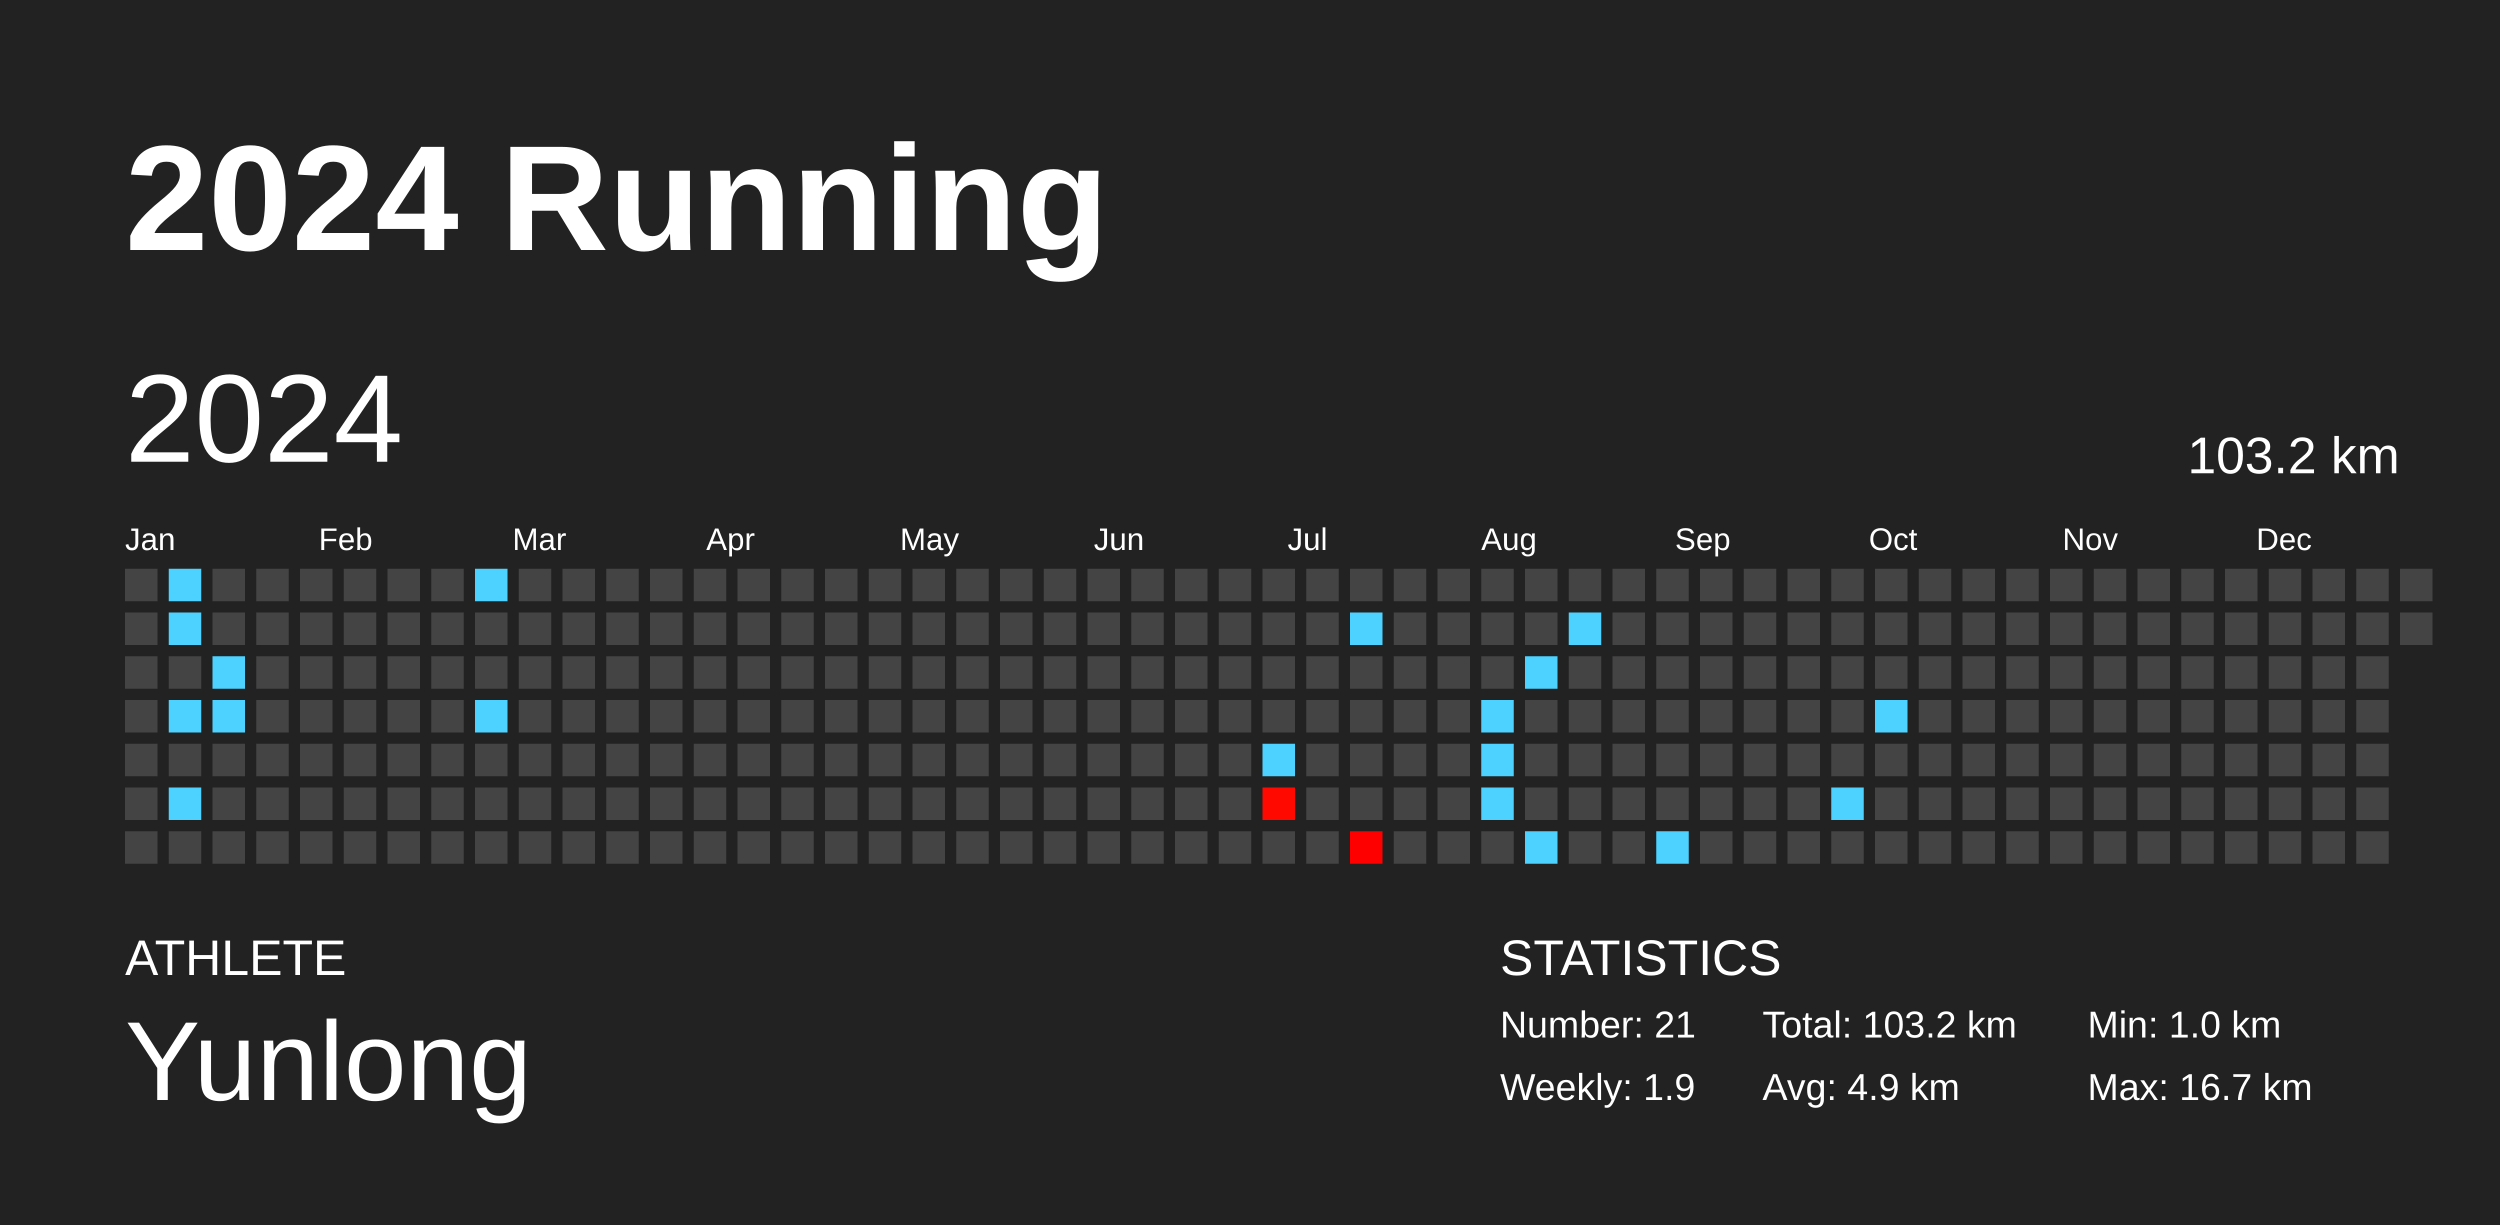
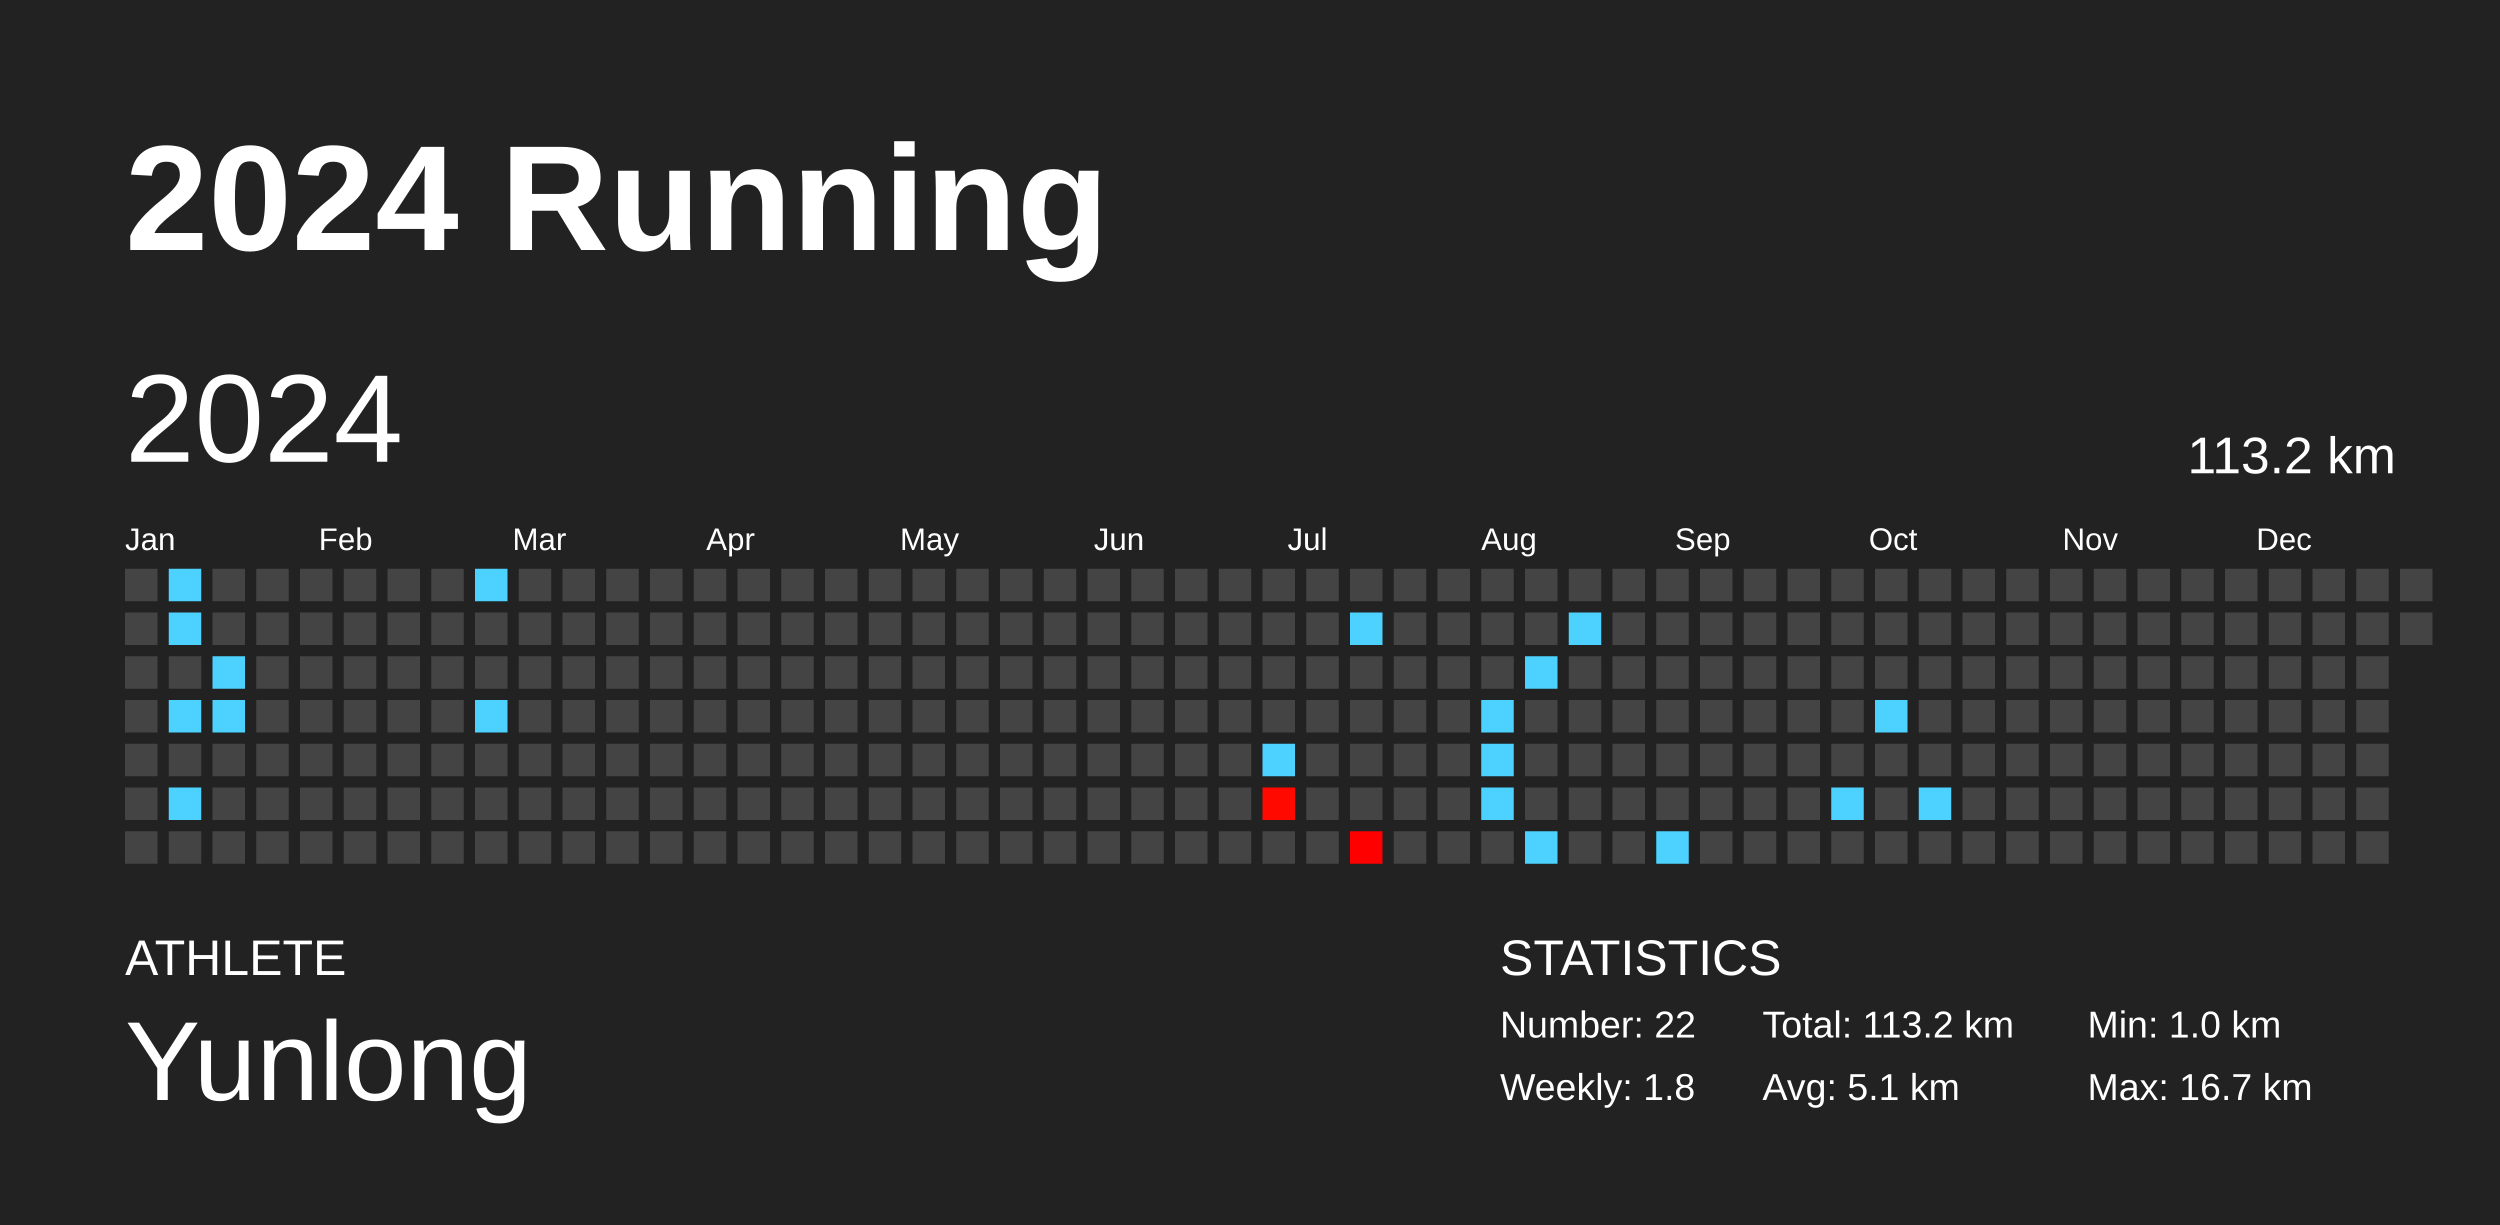
<svg xmlns="http://www.w3.org/2000/svg" baseProfile="full" height="98mm" version="1.1" viewBox="0,0,200,98" width="200mm">
  <defs />
  <rect fill="#222222" height="98" width="200" x="0" y="0" />
  <text fill="#FFFFFF" style="font-size:12px; font-family:Arial; font-weight:bold;" x="10" y="20">2024 Running</text>
  <text fill="#FFFFFF" style="font-size:4px; font-family:Arial" x="10" y="78">ATHLETE</text>
  <text fill="#FFFFFF" style="font-size:9px; font-family:Arial" x="10" y="88">Yunlong</text>
  <text fill="#FFFFFF" style="font-size:4px; font-family:Arial" x="120" y="78">STATISTICS</text>
-   <text fill="#FFFFFF" style="font-size:3px; font-family:Arial" x="120" y="83">Number: 21</text>
-   <text fill="#FFFFFF" style="font-size:3px; font-family:Arial" x="120" y="88">Weekly: 1.9</text>
-   <text fill="#FFFFFF" style="font-size:3px; font-family:Arial" x="141" y="83">Total: 103.2 km</text>
-   <text fill="#FFFFFF" style="font-size:3px; font-family:Arial" x="141" y="88">Avg: 4.9 km</text>
+   <text fill="#FFFFFF" style="font-size:3px; font-family:Arial" x="120" y="83">Number: 22</text>
+   <text fill="#FFFFFF" style="font-size:3px; font-family:Arial" x="120" y="88">Weekly: 1.8</text>
+   <text fill="#FFFFFF" style="font-size:3px; font-family:Arial" x="141" y="83">Total: 113.2 km</text>
+   <text fill="#FFFFFF" style="font-size:3px; font-family:Arial" x="141" y="88">Avg: 5.1 km</text>
  <text fill="#FFFFFF" style="font-size:3px; font-family:Arial" x="167" y="83">Min: 1.0 km</text>
  <text fill="#FFFFFF" style="font-size:3px; font-family:Arial" x="167" y="88">Max: 16.7 km</text>
  <text dominant-baseline="hanging" fill="#FFFFFF" style="font-size:10.0px; font-family:Arial;" x="10" y="30">2024</text>
-   <text dominant-baseline="hanging" fill="#FFFFFF" style="font-size:4.125px; font-family:Arial;" x="175" y="35">103.2 km</text>
+   <text dominant-baseline="hanging" fill="#FFFFFF" style="font-size:4.125px; font-family:Arial;" x="175" y="35">113.2 km</text>
  <text fill="#FFFFFF" style="font-size:2.5px; font-family:Arial" x="10.0" y="44">Jan</text>
  <text fill="#FFFFFF" style="font-size:2.5px; font-family:Arial" x="25.5" y="44">Feb</text>
  <text fill="#FFFFFF" style="font-size:2.5px; font-family:Arial" x="41.0" y="44">Mar</text>
  <text fill="#FFFFFF" style="font-size:2.5px; font-family:Arial" x="56.5" y="44">Apr</text>
  <text fill="#FFFFFF" style="font-size:2.5px; font-family:Arial" x="72.0" y="44">May</text>
  <text fill="#FFFFFF" style="font-size:2.5px; font-family:Arial" x="87.5" y="44">Jun</text>
  <text fill="#FFFFFF" style="font-size:2.5px; font-family:Arial" x="103.0" y="44">Jul</text>
  <text fill="#FFFFFF" style="font-size:2.5px; font-family:Arial" x="118.5" y="44">Aug</text>
  <text fill="#FFFFFF" style="font-size:2.5px; font-family:Arial" x="134.0" y="44">Sep</text>
  <text fill="#FFFFFF" style="font-size:2.5px; font-family:Arial" x="149.5" y="44">Oct</text>
  <text fill="#FFFFFF" style="font-size:2.5px; font-family:Arial" x="165.0" y="44">Nov</text>
  <text fill="#FFFFFF" style="font-size:2.5px; font-family:Arial" x="180.5" y="44">Dec</text>
  <rect fill="#444444" height="2.6" width="2.6" x="10.0" y="45.5" />
  <rect fill="#444444" height="2.6" width="2.6" x="10.0" y="49.0" />
  <rect fill="#444444" height="2.6" width="2.6" x="10.0" y="52.5" />
  <rect fill="#444444" height="2.6" width="2.6" x="10.0" y="56.0" />
  <rect fill="#444444" height="2.6" width="2.6" x="10.0" y="59.5" />
  <rect fill="#444444" height="2.6" width="2.6" x="10.0" y="63.0" />
  <rect fill="#444444" height="2.6" width="2.6" x="10.0" y="66.5" />
  <rect fill="#4dd2ff" height="2.6" width="2.6" x="13.5" y="45.5" />
  <rect fill="#4dd2ff" height="2.6" width="2.6" x="13.5" y="49.0" />
  <rect fill="#444444" height="2.6" width="2.6" x="13.5" y="52.5" />
  <rect fill="#4dd2ff" height="2.6" width="2.6" x="13.5" y="56.0" />
  <rect fill="#444444" height="2.6" width="2.6" x="13.5" y="59.5" />
  <rect fill="#4dd2ff" height="2.6" width="2.6" x="13.5" y="63.0" />
  <rect fill="#444444" height="2.6" width="2.6" x="13.5" y="66.5" />
  <rect fill="#444444" height="2.6" width="2.6" x="17.0" y="45.5" />
  <rect fill="#444444" height="2.6" width="2.6" x="17.0" y="49.0" />
  <rect fill="#4dd2ff" height="2.6" width="2.6" x="17.0" y="52.5" />
  <rect fill="#4dd2ff" height="2.6" width="2.6" x="17.0" y="56.0" />
  <rect fill="#444444" height="2.6" width="2.6" x="17.0" y="59.5" />
  <rect fill="#444444" height="2.6" width="2.6" x="17.0" y="63.0" />
  <rect fill="#444444" height="2.6" width="2.6" x="17.0" y="66.5" />
  <rect fill="#444444" height="2.6" width="2.6" x="20.5" y="45.5" />
  <rect fill="#444444" height="2.6" width="2.6" x="20.5" y="49.0" />
  <rect fill="#444444" height="2.6" width="2.6" x="20.5" y="52.5" />
  <rect fill="#444444" height="2.6" width="2.6" x="20.5" y="56.0" />
  <rect fill="#444444" height="2.6" width="2.6" x="20.5" y="59.5" />
  <rect fill="#444444" height="2.6" width="2.6" x="20.5" y="63.0" />
  <rect fill="#444444" height="2.6" width="2.6" x="20.5" y="66.5" />
  <rect fill="#444444" height="2.6" width="2.6" x="24.0" y="45.5" />
  <rect fill="#444444" height="2.6" width="2.6" x="24.0" y="49.0" />
  <rect fill="#444444" height="2.6" width="2.6" x="24.0" y="52.5" />
  <rect fill="#444444" height="2.6" width="2.6" x="24.0" y="56.0" />
  <rect fill="#444444" height="2.6" width="2.6" x="24.0" y="59.5" />
  <rect fill="#444444" height="2.6" width="2.6" x="24.0" y="63.0" />
  <rect fill="#444444" height="2.6" width="2.6" x="24.0" y="66.5" />
  <rect fill="#444444" height="2.6" width="2.6" x="27.5" y="45.5" />
  <rect fill="#444444" height="2.6" width="2.6" x="27.5" y="49.0" />
  <rect fill="#444444" height="2.6" width="2.6" x="27.5" y="52.5" />
  <rect fill="#444444" height="2.6" width="2.6" x="27.5" y="56.0" />
  <rect fill="#444444" height="2.6" width="2.6" x="27.5" y="59.5" />
  <rect fill="#444444" height="2.6" width="2.6" x="27.5" y="63.0" />
  <rect fill="#444444" height="2.6" width="2.6" x="27.5" y="66.5" />
  <rect fill="#444444" height="2.6" width="2.6" x="31.0" y="45.5" />
  <rect fill="#444444" height="2.6" width="2.6" x="31.0" y="49.0" />
  <rect fill="#444444" height="2.6" width="2.6" x="31.0" y="52.5" />
  <rect fill="#444444" height="2.6" width="2.6" x="31.0" y="56.0" />
  <rect fill="#444444" height="2.6" width="2.6" x="31.0" y="59.5" />
  <rect fill="#444444" height="2.6" width="2.6" x="31.0" y="63.0" />
  <rect fill="#444444" height="2.6" width="2.6" x="31.0" y="66.5" />
  <rect fill="#444444" height="2.6" width="2.6" x="34.5" y="45.5" />
  <rect fill="#444444" height="2.6" width="2.6" x="34.5" y="49.0" />
  <rect fill="#444444" height="2.6" width="2.6" x="34.5" y="52.5" />
  <rect fill="#444444" height="2.6" width="2.6" x="34.5" y="56.0" />
  <rect fill="#444444" height="2.6" width="2.6" x="34.5" y="59.5" />
  <rect fill="#444444" height="2.6" width="2.6" x="34.5" y="63.0" />
  <rect fill="#444444" height="2.6" width="2.6" x="34.5" y="66.5" />
  <rect fill="#4dd2ff" height="2.6" width="2.6" x="38.0" y="45.5" />
  <rect fill="#444444" height="2.6" width="2.6" x="38.0" y="49.0" />
  <rect fill="#444444" height="2.6" width="2.6" x="38.0" y="52.5" />
  <rect fill="#4dd2ff" height="2.6" width="2.6" x="38.0" y="56.0" />
  <rect fill="#444444" height="2.6" width="2.6" x="38.0" y="59.5" />
  <rect fill="#444444" height="2.6" width="2.6" x="38.0" y="63.0" />
  <rect fill="#444444" height="2.6" width="2.6" x="38.0" y="66.5" />
  <rect fill="#444444" height="2.6" width="2.6" x="41.5" y="45.5" />
  <rect fill="#444444" height="2.6" width="2.6" x="41.5" y="49.0" />
  <rect fill="#444444" height="2.6" width="2.6" x="41.5" y="52.5" />
  <rect fill="#444444" height="2.6" width="2.6" x="41.5" y="56.0" />
  <rect fill="#444444" height="2.6" width="2.6" x="41.5" y="59.5" />
  <rect fill="#444444" height="2.6" width="2.6" x="41.5" y="63.0" />
  <rect fill="#444444" height="2.6" width="2.6" x="41.5" y="66.5" />
  <rect fill="#444444" height="2.6" width="2.6" x="45.0" y="45.5" />
  <rect fill="#444444" height="2.6" width="2.6" x="45.0" y="49.0" />
  <rect fill="#444444" height="2.6" width="2.6" x="45.0" y="52.5" />
  <rect fill="#444444" height="2.6" width="2.6" x="45.0" y="56.0" />
  <rect fill="#444444" height="2.6" width="2.6" x="45.0" y="59.5" />
  <rect fill="#444444" height="2.6" width="2.6" x="45.0" y="63.0" />
  <rect fill="#444444" height="2.6" width="2.6" x="45.0" y="66.5" />
  <rect fill="#444444" height="2.6" width="2.6" x="48.5" y="45.5" />
  <rect fill="#444444" height="2.6" width="2.6" x="48.5" y="49.0" />
  <rect fill="#444444" height="2.6" width="2.6" x="48.5" y="52.5" />
  <rect fill="#444444" height="2.6" width="2.6" x="48.5" y="56.0" />
  <rect fill="#444444" height="2.6" width="2.6" x="48.5" y="59.5" />
  <rect fill="#444444" height="2.6" width="2.6" x="48.5" y="63.0" />
  <rect fill="#444444" height="2.6" width="2.6" x="48.5" y="66.5" />
  <rect fill="#444444" height="2.6" width="2.6" x="52.0" y="45.5" />
  <rect fill="#444444" height="2.6" width="2.6" x="52.0" y="49.0" />
  <rect fill="#444444" height="2.6" width="2.6" x="52.0" y="52.5" />
  <rect fill="#444444" height="2.6" width="2.6" x="52.0" y="56.0" />
  <rect fill="#444444" height="2.6" width="2.6" x="52.0" y="59.5" />
  <rect fill="#444444" height="2.6" width="2.6" x="52.0" y="63.0" />
  <rect fill="#444444" height="2.6" width="2.6" x="52.0" y="66.5" />
  <rect fill="#444444" height="2.6" width="2.6" x="55.5" y="45.5" />
  <rect fill="#444444" height="2.6" width="2.6" x="55.5" y="49.0" />
  <rect fill="#444444" height="2.6" width="2.6" x="55.5" y="52.5" />
  <rect fill="#444444" height="2.6" width="2.6" x="55.5" y="56.0" />
  <rect fill="#444444" height="2.6" width="2.6" x="55.5" y="59.5" />
  <rect fill="#444444" height="2.6" width="2.6" x="55.5" y="63.0" />
  <rect fill="#444444" height="2.6" width="2.6" x="55.5" y="66.5" />
  <rect fill="#444444" height="2.6" width="2.6" x="59.0" y="45.5" />
  <rect fill="#444444" height="2.6" width="2.6" x="59.0" y="49.0" />
  <rect fill="#444444" height="2.6" width="2.6" x="59.0" y="52.5" />
  <rect fill="#444444" height="2.6" width="2.6" x="59.0" y="56.0" />
  <rect fill="#444444" height="2.6" width="2.6" x="59.0" y="59.5" />
  <rect fill="#444444" height="2.6" width="2.6" x="59.0" y="63.0" />
  <rect fill="#444444" height="2.6" width="2.6" x="59.0" y="66.5" />
  <rect fill="#444444" height="2.6" width="2.6" x="62.5" y="45.5" />
  <rect fill="#444444" height="2.6" width="2.6" x="62.5" y="49.0" />
  <rect fill="#444444" height="2.6" width="2.6" x="62.5" y="52.5" />
  <rect fill="#444444" height="2.6" width="2.6" x="62.5" y="56.0" />
  <rect fill="#444444" height="2.6" width="2.6" x="62.5" y="59.5" />
  <rect fill="#444444" height="2.6" width="2.6" x="62.5" y="63.0" />
  <rect fill="#444444" height="2.6" width="2.6" x="62.5" y="66.5" />
  <rect fill="#444444" height="2.6" width="2.6" x="66.0" y="45.5" />
  <rect fill="#444444" height="2.6" width="2.6" x="66.0" y="49.0" />
  <rect fill="#444444" height="2.6" width="2.6" x="66.0" y="52.5" />
  <rect fill="#444444" height="2.6" width="2.6" x="66.0" y="56.0" />
  <rect fill="#444444" height="2.6" width="2.6" x="66.0" y="59.5" />
  <rect fill="#444444" height="2.6" width="2.6" x="66.0" y="63.0" />
  <rect fill="#444444" height="2.6" width="2.6" x="66.0" y="66.5" />
  <rect fill="#444444" height="2.6" width="2.6" x="69.5" y="45.5" />
  <rect fill="#444444" height="2.6" width="2.6" x="69.5" y="49.0" />
  <rect fill="#444444" height="2.6" width="2.6" x="69.5" y="52.5" />
  <rect fill="#444444" height="2.6" width="2.6" x="69.5" y="56.0" />
  <rect fill="#444444" height="2.6" width="2.6" x="69.5" y="59.5" />
  <rect fill="#444444" height="2.6" width="2.6" x="69.5" y="63.0" />
  <rect fill="#444444" height="2.6" width="2.6" x="69.5" y="66.5" />
  <rect fill="#444444" height="2.6" width="2.6" x="73.0" y="45.5" />
  <rect fill="#444444" height="2.6" width="2.6" x="73.0" y="49.0" />
  <rect fill="#444444" height="2.6" width="2.6" x="73.0" y="52.5" />
  <rect fill="#444444" height="2.6" width="2.6" x="73.0" y="56.0" />
  <rect fill="#444444" height="2.6" width="2.6" x="73.0" y="59.5" />
  <rect fill="#444444" height="2.6" width="2.6" x="73.0" y="63.0" />
  <rect fill="#444444" height="2.6" width="2.6" x="73.0" y="66.5" />
  <rect fill="#444444" height="2.6" width="2.6" x="76.5" y="45.5" />
  <rect fill="#444444" height="2.6" width="2.6" x="76.5" y="49.0" />
  <rect fill="#444444" height="2.6" width="2.6" x="76.5" y="52.5" />
  <rect fill="#444444" height="2.6" width="2.6" x="76.5" y="56.0" />
  <rect fill="#444444" height="2.6" width="2.6" x="76.5" y="59.5" />
  <rect fill="#444444" height="2.6" width="2.6" x="76.5" y="63.0" />
  <rect fill="#444444" height="2.6" width="2.6" x="76.5" y="66.5" />
  <rect fill="#444444" height="2.6" width="2.6" x="80.0" y="45.5" />
  <rect fill="#444444" height="2.6" width="2.6" x="80.0" y="49.0" />
  <rect fill="#444444" height="2.6" width="2.6" x="80.0" y="52.5" />
  <rect fill="#444444" height="2.6" width="2.6" x="80.0" y="56.0" />
  <rect fill="#444444" height="2.6" width="2.6" x="80.0" y="59.5" />
  <rect fill="#444444" height="2.6" width="2.6" x="80.0" y="63.0" />
  <rect fill="#444444" height="2.6" width="2.6" x="80.0" y="66.5" />
  <rect fill="#444444" height="2.6" width="2.6" x="83.5" y="45.5" />
  <rect fill="#444444" height="2.6" width="2.6" x="83.5" y="49.0" />
  <rect fill="#444444" height="2.6" width="2.6" x="83.5" y="52.5" />
  <rect fill="#444444" height="2.6" width="2.6" x="83.5" y="56.0" />
  <rect fill="#444444" height="2.6" width="2.6" x="83.5" y="59.5" />
  <rect fill="#444444" height="2.6" width="2.6" x="83.5" y="63.0" />
  <rect fill="#444444" height="2.6" width="2.6" x="83.5" y="66.5" />
  <rect fill="#444444" height="2.6" width="2.6" x="87.0" y="45.5" />
  <rect fill="#444444" height="2.6" width="2.6" x="87.0" y="49.0" />
  <rect fill="#444444" height="2.6" width="2.6" x="87.0" y="52.5" />
  <rect fill="#444444" height="2.6" width="2.6" x="87.0" y="56.0" />
  <rect fill="#444444" height="2.6" width="2.6" x="87.0" y="59.5" />
  <rect fill="#444444" height="2.6" width="2.6" x="87.0" y="63.0" />
  <rect fill="#444444" height="2.6" width="2.6" x="87.0" y="66.5" />
  <rect fill="#444444" height="2.6" width="2.6" x="90.5" y="45.5" />
  <rect fill="#444444" height="2.6" width="2.6" x="90.5" y="49.0" />
  <rect fill="#444444" height="2.6" width="2.6" x="90.5" y="52.5" />
  <rect fill="#444444" height="2.6" width="2.6" x="90.5" y="56.0" />
  <rect fill="#444444" height="2.6" width="2.6" x="90.5" y="59.5" />
  <rect fill="#444444" height="2.6" width="2.6" x="90.5" y="63.0" />
  <rect fill="#444444" height="2.6" width="2.6" x="90.5" y="66.5" />
  <rect fill="#444444" height="2.6" width="2.6" x="94.0" y="45.5" />
  <rect fill="#444444" height="2.6" width="2.6" x="94.0" y="49.0" />
  <rect fill="#444444" height="2.6" width="2.6" x="94.0" y="52.5" />
  <rect fill="#444444" height="2.6" width="2.6" x="94.0" y="56.0" />
  <rect fill="#444444" height="2.6" width="2.6" x="94.0" y="59.5" />
  <rect fill="#444444" height="2.6" width="2.6" x="94.0" y="63.0" />
  <rect fill="#444444" height="2.6" width="2.6" x="94.0" y="66.5" />
  <rect fill="#444444" height="2.6" width="2.6" x="97.5" y="45.5" />
  <rect fill="#444444" height="2.6" width="2.6" x="97.5" y="49.0" />
  <rect fill="#444444" height="2.6" width="2.6" x="97.5" y="52.5" />
  <rect fill="#444444" height="2.6" width="2.6" x="97.5" y="56.0" />
  <rect fill="#444444" height="2.6" width="2.6" x="97.5" y="59.5" />
  <rect fill="#444444" height="2.6" width="2.6" x="97.5" y="63.0" />
  <rect fill="#444444" height="2.6" width="2.6" x="97.5" y="66.5" />
  <rect fill="#444444" height="2.6" width="2.6" x="101.0" y="45.5" />
  <rect fill="#444444" height="2.6" width="2.6" x="101.0" y="49.0" />
  <rect fill="#444444" height="2.6" width="2.6" x="101.0" y="52.5" />
  <rect fill="#444444" height="2.6" width="2.6" x="101.0" y="56.0" />
  <rect fill="#4dd2ff" height="2.6" width="2.6" x="101.0" y="59.5" />
  <rect fill="#ff0900" height="2.6" width="2.6" x="101.0" y="63.0" />
  <rect fill="#444444" height="2.6" width="2.6" x="101.0" y="66.5" />
  <rect fill="#444444" height="2.6" width="2.6" x="104.5" y="45.5" />
  <rect fill="#444444" height="2.6" width="2.6" x="104.5" y="49.0" />
  <rect fill="#444444" height="2.6" width="2.6" x="104.5" y="52.5" />
  <rect fill="#444444" height="2.6" width="2.6" x="104.5" y="56.0" />
  <rect fill="#444444" height="2.6" width="2.6" x="104.5" y="59.5" />
  <rect fill="#444444" height="2.6" width="2.6" x="104.5" y="63.0" />
  <rect fill="#444444" height="2.6" width="2.6" x="104.5" y="66.5" />
  <rect fill="#444444" height="2.6" width="2.6" x="108.0" y="45.5" />
  <rect fill="#4dd2ff" height="2.6" width="2.6" x="108.0" y="49.0" />
  <rect fill="#444444" height="2.6" width="2.6" x="108.0" y="52.5" />
  <rect fill="#444444" height="2.6" width="2.6" x="108.0" y="56.0" />
  <rect fill="#444444" height="2.6" width="2.6" x="108.0" y="59.5" />
  <rect fill="#444444" height="2.6" width="2.6" x="108.0" y="63.0" />
  <rect fill="#ff0000" height="2.6" width="2.6" x="108.0" y="66.5" />
  <rect fill="#444444" height="2.6" width="2.6" x="111.5" y="45.5" />
  <rect fill="#444444" height="2.6" width="2.6" x="111.5" y="49.0" />
  <rect fill="#444444" height="2.6" width="2.6" x="111.5" y="52.5" />
  <rect fill="#444444" height="2.6" width="2.6" x="111.5" y="56.0" />
  <rect fill="#444444" height="2.6" width="2.6" x="111.5" y="59.5" />
  <rect fill="#444444" height="2.6" width="2.6" x="111.5" y="63.0" />
  <rect fill="#444444" height="2.6" width="2.6" x="111.5" y="66.5" />
  <rect fill="#444444" height="2.6" width="2.6" x="115.0" y="45.5" />
  <rect fill="#444444" height="2.6" width="2.6" x="115.0" y="49.0" />
  <rect fill="#444444" height="2.6" width="2.6" x="115.0" y="52.5" />
  <rect fill="#444444" height="2.6" width="2.6" x="115.0" y="56.0" />
  <rect fill="#444444" height="2.6" width="2.6" x="115.0" y="59.5" />
  <rect fill="#444444" height="2.6" width="2.6" x="115.0" y="63.0" />
  <rect fill="#444444" height="2.6" width="2.6" x="115.0" y="66.5" />
  <rect fill="#444444" height="2.6" width="2.6" x="118.5" y="45.5" />
  <rect fill="#444444" height="2.6" width="2.6" x="118.5" y="49.0" />
  <rect fill="#444444" height="2.6" width="2.6" x="118.5" y="52.5" />
  <rect fill="#4dd2ff" height="2.6" width="2.6" x="118.5" y="56.0" />
  <rect fill="#4dd2ff" height="2.6" width="2.6" x="118.5" y="59.5" />
  <rect fill="#4dd2ff" height="2.6" width="2.6" x="118.5" y="63.0" />
  <rect fill="#444444" height="2.6" width="2.6" x="118.5" y="66.5" />
  <rect fill="#444444" height="2.6" width="2.6" x="122.0" y="45.5" />
  <rect fill="#444444" height="2.6" width="2.6" x="122.0" y="49.0" />
  <rect fill="#4dd2ff" height="2.6" width="2.6" x="122.0" y="52.5" />
  <rect fill="#444444" height="2.6" width="2.6" x="122.0" y="56.0" />
  <rect fill="#444444" height="2.6" width="2.6" x="122.0" y="59.5" />
  <rect fill="#444444" height="2.6" width="2.6" x="122.0" y="63.0" />
  <rect fill="#4dd2ff" height="2.6" width="2.6" x="122.0" y="66.5" />
  <rect fill="#444444" height="2.6" width="2.6" x="125.5" y="45.5" />
  <rect fill="#4dd2ff" height="2.6" width="2.6" x="125.5" y="49.0" />
  <rect fill="#444444" height="2.6" width="2.6" x="125.5" y="52.5" />
  <rect fill="#444444" height="2.6" width="2.6" x="125.5" y="56.0" />
  <rect fill="#444444" height="2.6" width="2.6" x="125.5" y="59.5" />
  <rect fill="#444444" height="2.6" width="2.6" x="125.5" y="63.0" />
  <rect fill="#444444" height="2.6" width="2.6" x="125.5" y="66.5" />
  <rect fill="#444444" height="2.6" width="2.6" x="129.0" y="45.5" />
  <rect fill="#444444" height="2.6" width="2.6" x="129.0" y="49.0" />
  <rect fill="#444444" height="2.6" width="2.6" x="129.0" y="52.5" />
  <rect fill="#444444" height="2.6" width="2.6" x="129.0" y="56.0" />
  <rect fill="#444444" height="2.6" width="2.6" x="129.0" y="59.5" />
  <rect fill="#444444" height="2.6" width="2.6" x="129.0" y="63.0" />
  <rect fill="#444444" height="2.6" width="2.6" x="129.0" y="66.5" />
  <rect fill="#444444" height="2.6" width="2.6" x="132.5" y="45.5" />
  <rect fill="#444444" height="2.6" width="2.6" x="132.5" y="49.0" />
  <rect fill="#444444" height="2.6" width="2.6" x="132.5" y="52.5" />
  <rect fill="#444444" height="2.6" width="2.6" x="132.5" y="56.0" />
  <rect fill="#444444" height="2.6" width="2.6" x="132.5" y="59.5" />
  <rect fill="#444444" height="2.6" width="2.6" x="132.5" y="63.0" />
  <rect fill="#4dd2ff" height="2.6" width="2.6" x="132.5" y="66.5" />
  <rect fill="#444444" height="2.6" width="2.6" x="136.0" y="45.5" />
  <rect fill="#444444" height="2.6" width="2.6" x="136.0" y="49.0" />
  <rect fill="#444444" height="2.6" width="2.6" x="136.0" y="52.5" />
  <rect fill="#444444" height="2.6" width="2.6" x="136.0" y="56.0" />
  <rect fill="#444444" height="2.6" width="2.6" x="136.0" y="59.5" />
  <rect fill="#444444" height="2.6" width="2.6" x="136.0" y="63.0" />
  <rect fill="#444444" height="2.6" width="2.6" x="136.0" y="66.5" />
  <rect fill="#444444" height="2.6" width="2.6" x="139.5" y="45.5" />
  <rect fill="#444444" height="2.6" width="2.6" x="139.5" y="49.0" />
  <rect fill="#444444" height="2.6" width="2.6" x="139.5" y="52.5" />
  <rect fill="#444444" height="2.6" width="2.6" x="139.5" y="56.0" />
  <rect fill="#444444" height="2.6" width="2.6" x="139.5" y="59.5" />
  <rect fill="#444444" height="2.6" width="2.6" x="139.5" y="63.0" />
  <rect fill="#444444" height="2.6" width="2.6" x="139.5" y="66.5" />
  <rect fill="#444444" height="2.6" width="2.6" x="143.0" y="45.5" />
  <rect fill="#444444" height="2.6" width="2.6" x="143.0" y="49.0" />
  <rect fill="#444444" height="2.6" width="2.6" x="143.0" y="52.5" />
  <rect fill="#444444" height="2.6" width="2.6" x="143.0" y="56.0" />
  <rect fill="#444444" height="2.6" width="2.6" x="143.0" y="59.5" />
  <rect fill="#444444" height="2.6" width="2.6" x="143.0" y="63.0" />
  <rect fill="#444444" height="2.6" width="2.6" x="143.0" y="66.5" />
  <rect fill="#444444" height="2.6" width="2.6" x="146.5" y="45.5" />
  <rect fill="#444444" height="2.6" width="2.6" x="146.5" y="49.0" />
  <rect fill="#444444" height="2.6" width="2.6" x="146.5" y="52.5" />
  <rect fill="#444444" height="2.6" width="2.6" x="146.5" y="56.0" />
  <rect fill="#444444" height="2.6" width="2.6" x="146.5" y="59.5" />
  <rect fill="#4dd2ff" height="2.6" width="2.6" x="146.5" y="63.0" />
  <rect fill="#444444" height="2.6" width="2.6" x="146.5" y="66.5" />
  <rect fill="#444444" height="2.6" width="2.6" x="150.0" y="45.5" />
  <rect fill="#444444" height="2.6" width="2.6" x="150.0" y="49.0" />
  <rect fill="#444444" height="2.6" width="2.6" x="150.0" y="52.5" />
  <rect fill="#4dd2ff" height="2.6" width="2.6" x="150.0" y="56.0" />
  <rect fill="#444444" height="2.6" width="2.6" x="150.0" y="59.5" />
  <rect fill="#444444" height="2.6" width="2.6" x="150.0" y="63.0" />
  <rect fill="#444444" height="2.6" width="2.6" x="150.0" y="66.5" />
  <rect fill="#444444" height="2.6" width="2.6" x="153.5" y="45.5" />
  <rect fill="#444444" height="2.6" width="2.6" x="153.5" y="49.0" />
  <rect fill="#444444" height="2.6" width="2.6" x="153.5" y="52.5" />
  <rect fill="#444444" height="2.6" width="2.6" x="153.5" y="56.0" />
  <rect fill="#444444" height="2.6" width="2.6" x="153.5" y="59.5" />
-   <rect fill="#444444" height="2.6" width="2.6" x="153.5" y="63.0" />
+   <rect fill="#4dd2ff" height="2.6" width="2.6" x="153.5" y="63.0" />
  <rect fill="#444444" height="2.6" width="2.6" x="153.5" y="66.5" />
  <rect fill="#444444" height="2.6" width="2.6" x="157.0" y="45.5" />
  <rect fill="#444444" height="2.6" width="2.6" x="157.0" y="49.0" />
  <rect fill="#444444" height="2.6" width="2.6" x="157.0" y="52.5" />
  <rect fill="#444444" height="2.6" width="2.6" x="157.0" y="56.0" />
  <rect fill="#444444" height="2.6" width="2.6" x="157.0" y="59.5" />
  <rect fill="#444444" height="2.6" width="2.6" x="157.0" y="63.0" />
  <rect fill="#444444" height="2.6" width="2.6" x="157.0" y="66.5" />
  <rect fill="#444444" height="2.6" width="2.6" x="160.5" y="45.5" />
  <rect fill="#444444" height="2.6" width="2.6" x="160.5" y="49.0" />
  <rect fill="#444444" height="2.6" width="2.6" x="160.5" y="52.5" />
  <rect fill="#444444" height="2.6" width="2.6" x="160.5" y="56.0" />
  <rect fill="#444444" height="2.6" width="2.6" x="160.5" y="59.5" />
  <rect fill="#444444" height="2.6" width="2.6" x="160.5" y="63.0" />
  <rect fill="#444444" height="2.6" width="2.6" x="160.5" y="66.5" />
  <rect fill="#444444" height="2.6" width="2.6" x="164.0" y="45.5" />
  <rect fill="#444444" height="2.6" width="2.6" x="164.0" y="49.0" />
  <rect fill="#444444" height="2.6" width="2.6" x="164.0" y="52.5" />
  <rect fill="#444444" height="2.6" width="2.6" x="164.0" y="56.0" />
  <rect fill="#444444" height="2.6" width="2.6" x="164.0" y="59.5" />
  <rect fill="#444444" height="2.6" width="2.6" x="164.0" y="63.0" />
  <rect fill="#444444" height="2.6" width="2.6" x="164.0" y="66.5" />
  <rect fill="#444444" height="2.6" width="2.6" x="167.5" y="45.5" />
  <rect fill="#444444" height="2.6" width="2.6" x="167.5" y="49.0" />
  <rect fill="#444444" height="2.6" width="2.6" x="167.5" y="52.5" />
  <rect fill="#444444" height="2.6" width="2.6" x="167.5" y="56.0" />
  <rect fill="#444444" height="2.6" width="2.6" x="167.5" y="59.5" />
  <rect fill="#444444" height="2.6" width="2.6" x="167.5" y="63.0" />
  <rect fill="#444444" height="2.6" width="2.6" x="167.5" y="66.5" />
  <rect fill="#444444" height="2.6" width="2.6" x="171.0" y="45.5" />
  <rect fill="#444444" height="2.6" width="2.6" x="171.0" y="49.0" />
  <rect fill="#444444" height="2.6" width="2.6" x="171.0" y="52.5" />
  <rect fill="#444444" height="2.6" width="2.6" x="171.0" y="56.0" />
  <rect fill="#444444" height="2.6" width="2.6" x="171.0" y="59.5" />
  <rect fill="#444444" height="2.6" width="2.6" x="171.0" y="63.0" />
  <rect fill="#444444" height="2.6" width="2.6" x="171.0" y="66.5" />
  <rect fill="#444444" height="2.6" width="2.6" x="174.5" y="45.5" />
  <rect fill="#444444" height="2.6" width="2.6" x="174.5" y="49.0" />
  <rect fill="#444444" height="2.6" width="2.6" x="174.5" y="52.5" />
  <rect fill="#444444" height="2.6" width="2.6" x="174.5" y="56.0" />
  <rect fill="#444444" height="2.6" width="2.6" x="174.5" y="59.5" />
  <rect fill="#444444" height="2.6" width="2.6" x="174.5" y="63.0" />
  <rect fill="#444444" height="2.6" width="2.6" x="174.5" y="66.5" />
  <rect fill="#444444" height="2.6" width="2.6" x="178.0" y="45.5" />
  <rect fill="#444444" height="2.6" width="2.6" x="178.0" y="49.0" />
  <rect fill="#444444" height="2.6" width="2.6" x="178.0" y="52.5" />
  <rect fill="#444444" height="2.6" width="2.6" x="178.0" y="56.0" />
  <rect fill="#444444" height="2.6" width="2.6" x="178.0" y="59.5" />
  <rect fill="#444444" height="2.6" width="2.6" x="178.0" y="63.0" />
  <rect fill="#444444" height="2.6" width="2.6" x="178.0" y="66.5" />
  <rect fill="#444444" height="2.6" width="2.6" x="181.5" y="45.5" />
  <rect fill="#444444" height="2.6" width="2.6" x="181.5" y="49.0" />
  <rect fill="#444444" height="2.6" width="2.6" x="181.5" y="52.5" />
  <rect fill="#444444" height="2.6" width="2.6" x="181.5" y="56.0" />
  <rect fill="#444444" height="2.6" width="2.6" x="181.5" y="59.5" />
  <rect fill="#444444" height="2.6" width="2.6" x="181.5" y="63.0" />
  <rect fill="#444444" height="2.6" width="2.6" x="181.5" y="66.5" />
  <rect fill="#444444" height="2.6" width="2.6" x="185.0" y="45.5" />
  <rect fill="#444444" height="2.6" width="2.6" x="185.0" y="49.0" />
  <rect fill="#444444" height="2.6" width="2.6" x="185.0" y="52.5" />
  <rect fill="#444444" height="2.6" width="2.6" x="185.0" y="56.0" />
  <rect fill="#444444" height="2.6" width="2.6" x="185.0" y="59.5" />
  <rect fill="#444444" height="2.6" width="2.6" x="185.0" y="63.0" />
  <rect fill="#444444" height="2.6" width="2.6" x="185.0" y="66.5" />
  <rect fill="#444444" height="2.6" width="2.6" x="188.5" y="45.5" />
  <rect fill="#444444" height="2.6" width="2.6" x="188.5" y="49.0" />
  <rect fill="#444444" height="2.6" width="2.6" x="188.5" y="52.5" />
  <rect fill="#444444" height="2.6" width="2.6" x="188.5" y="56.0" />
  <rect fill="#444444" height="2.6" width="2.6" x="188.5" y="59.5" />
  <rect fill="#444444" height="2.6" width="2.6" x="188.5" y="63.0" />
  <rect fill="#444444" height="2.6" width="2.6" x="188.5" y="66.5" />
  <rect fill="#444444" height="2.6" width="2.6" x="192.0" y="45.5" />
  <rect fill="#444444" height="2.6" width="2.6" x="192.0" y="49.0" />
</svg>
